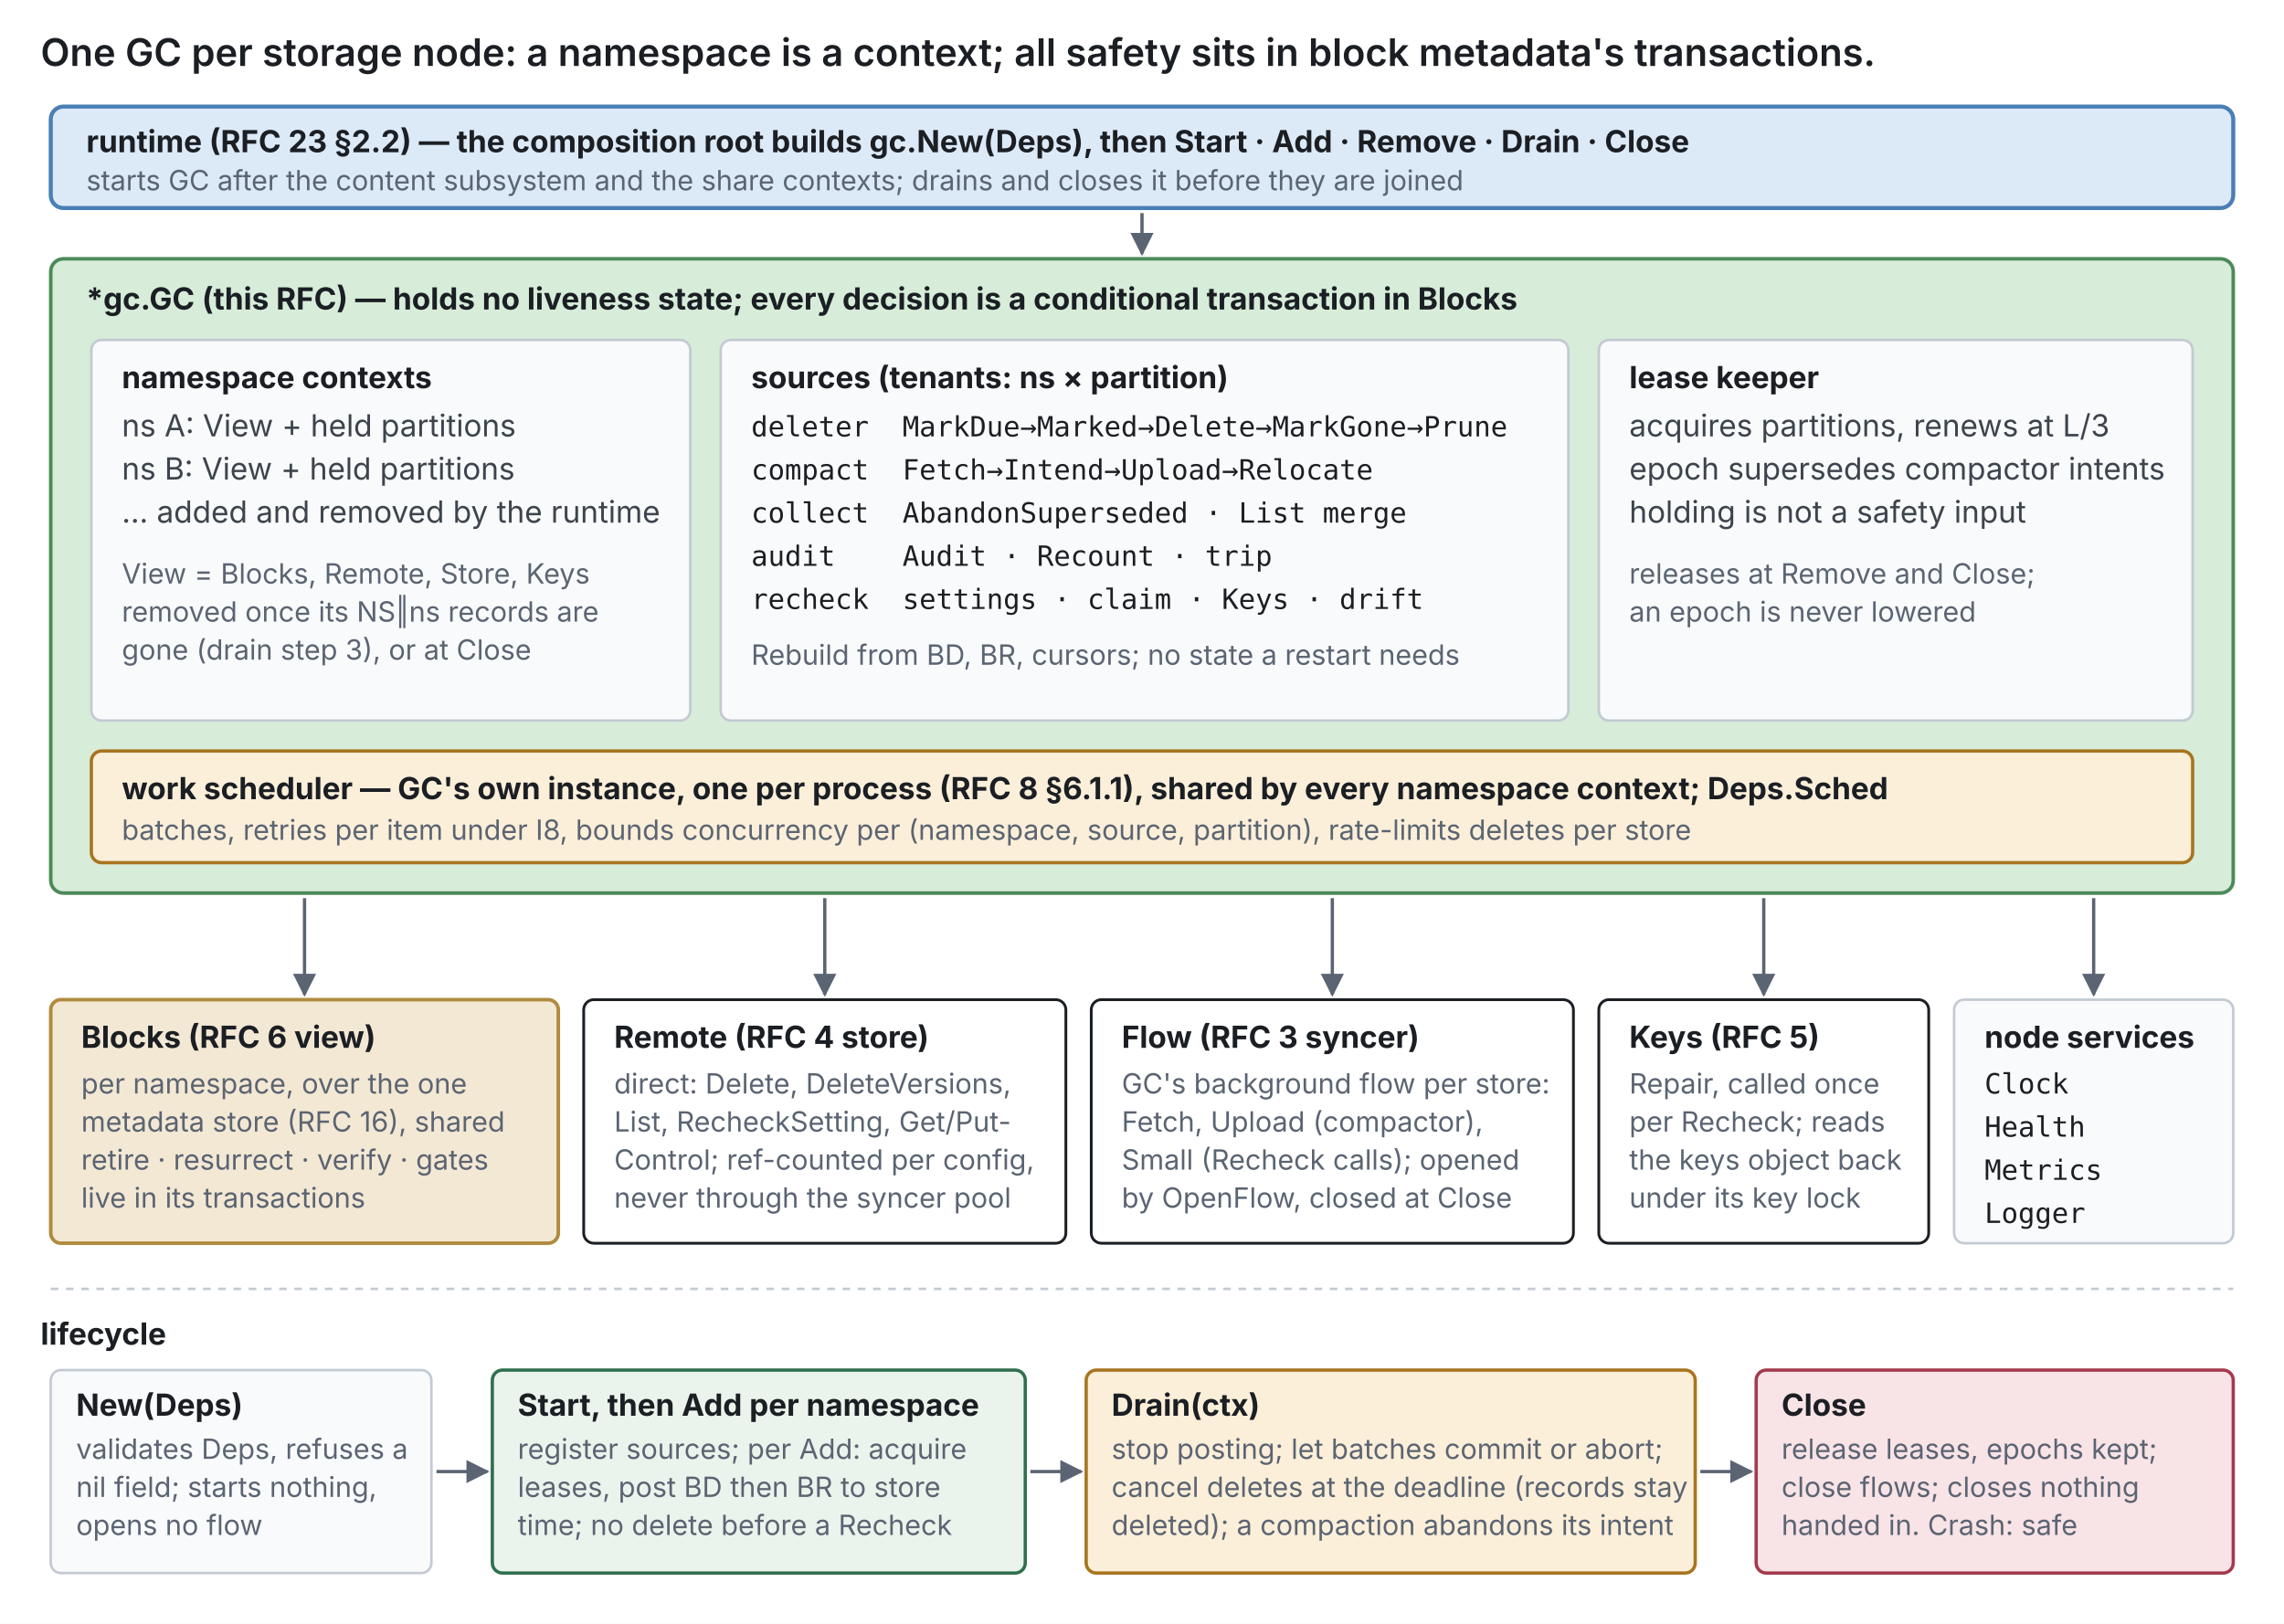
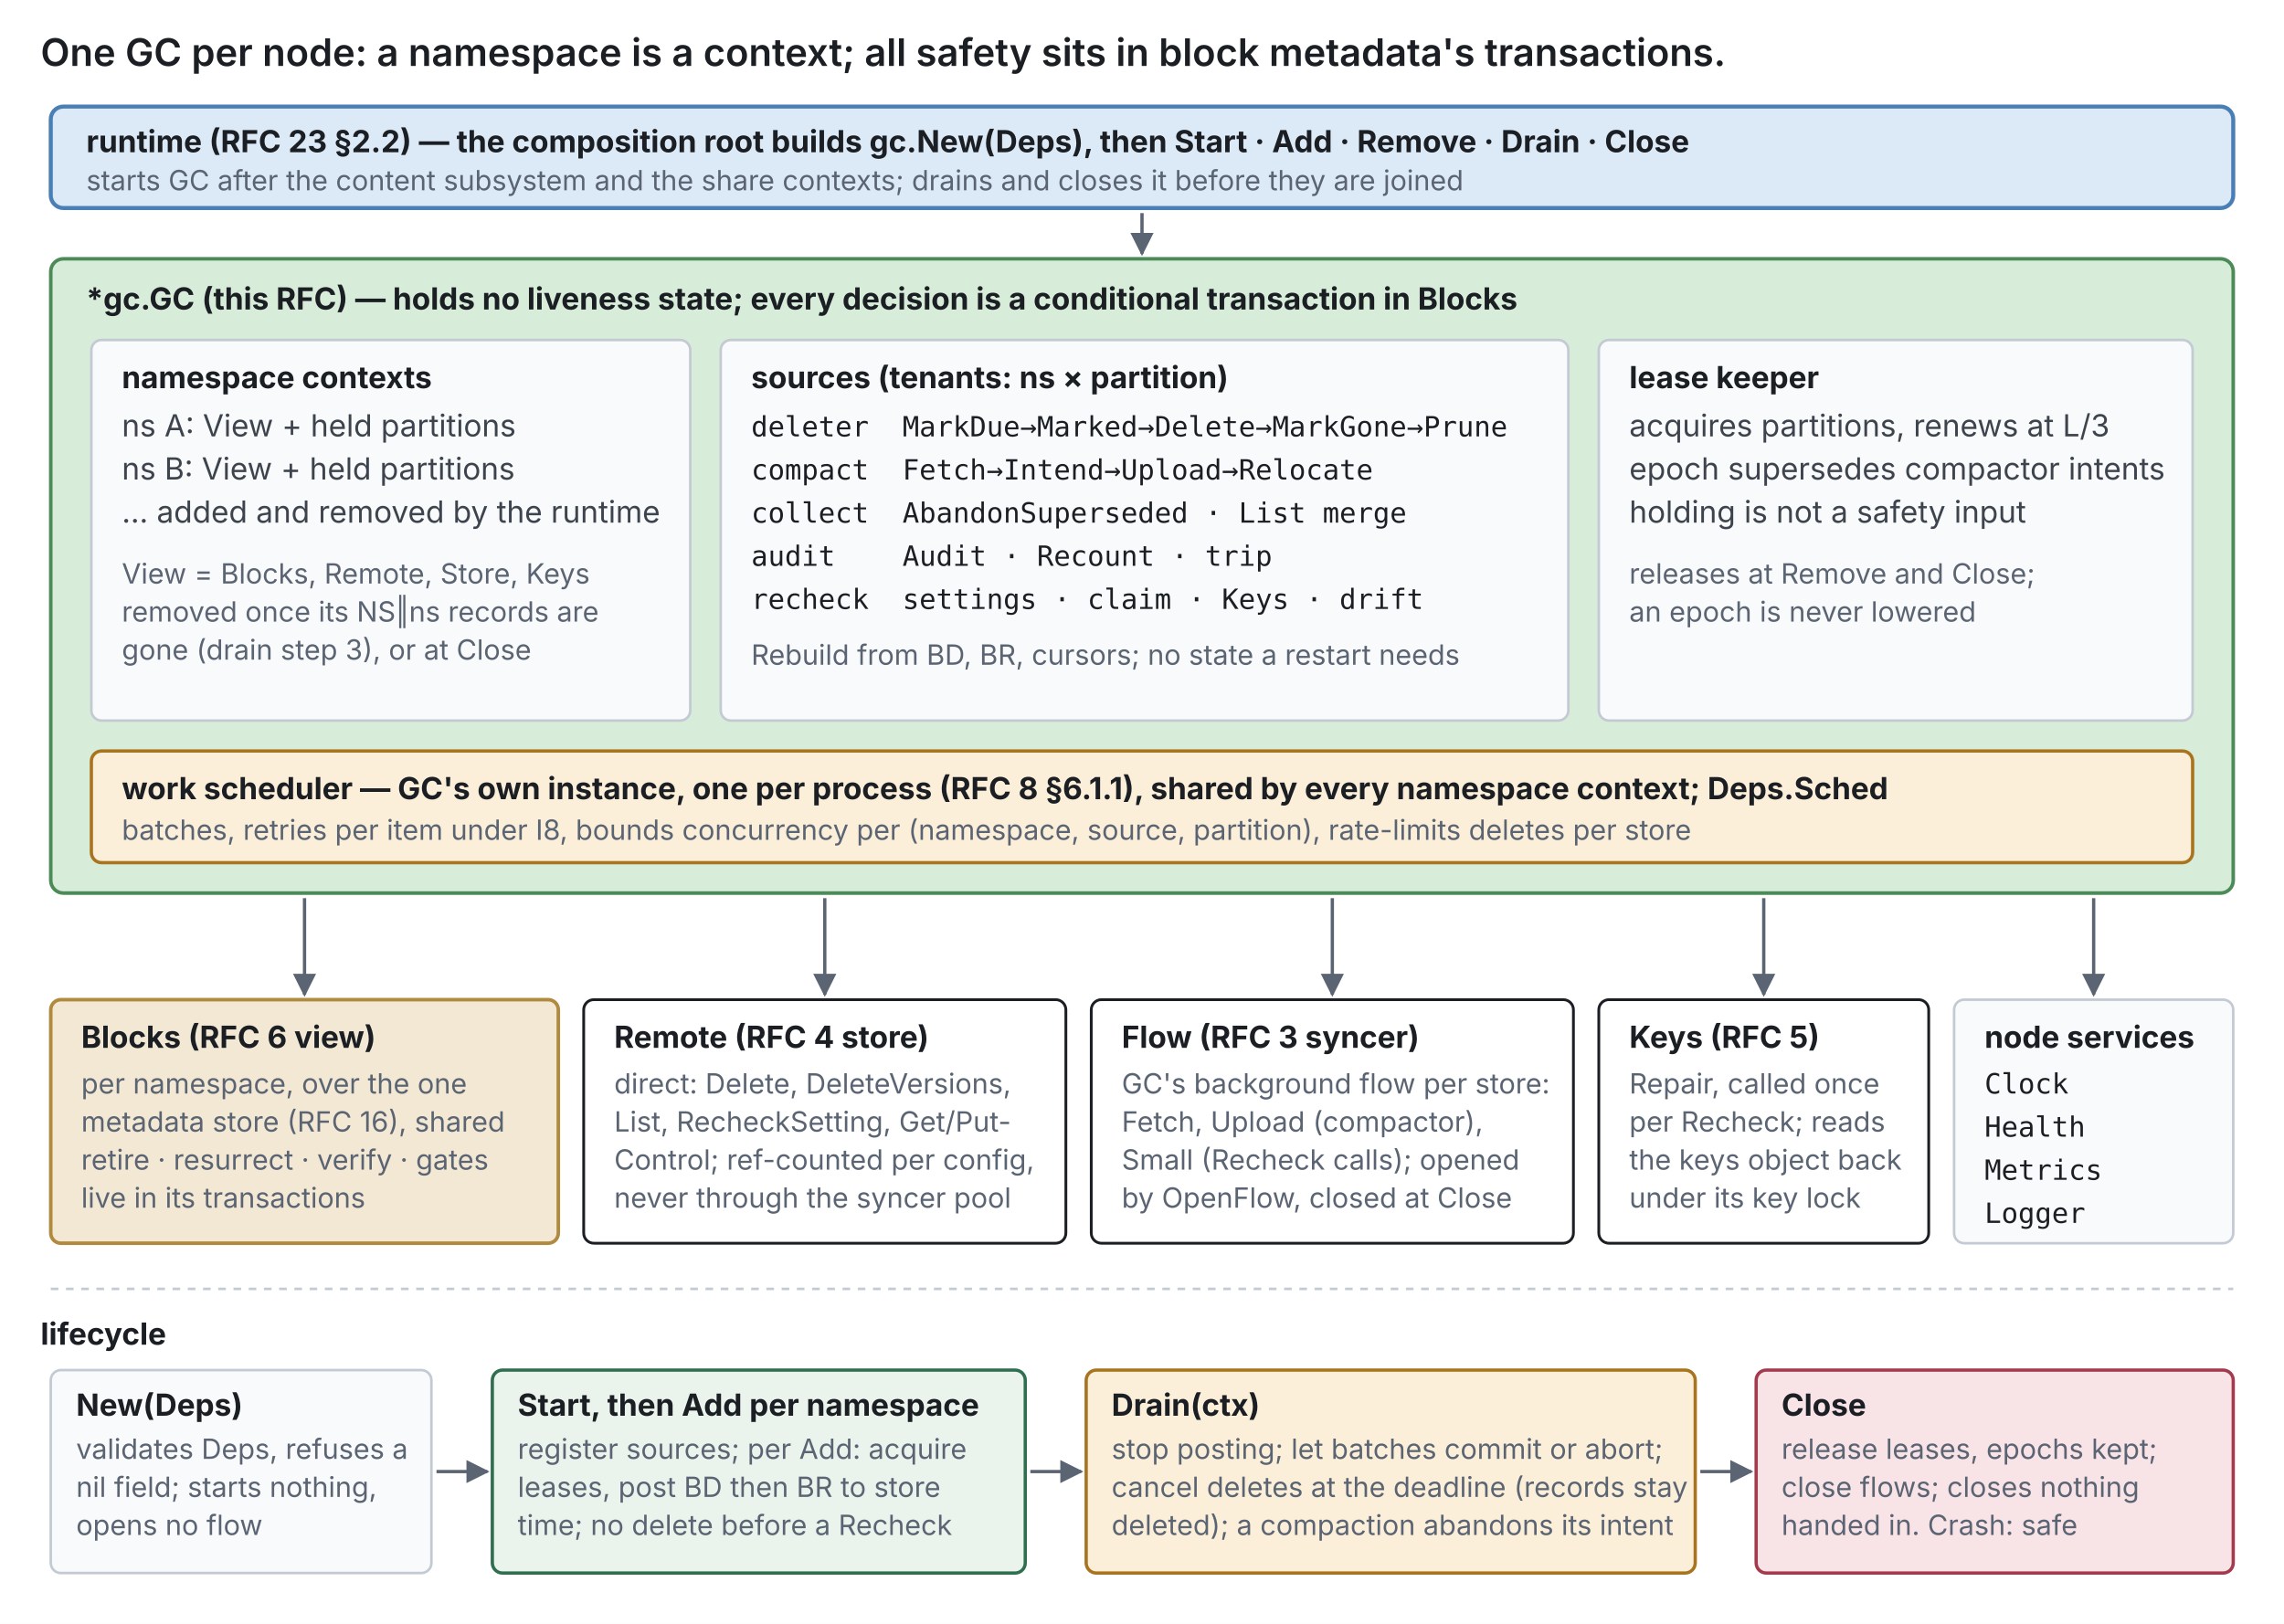
<svg xmlns="http://www.w3.org/2000/svg" xml:space="preserve" viewBox="0 0 900 640" width="900" height="640" font-family="system-ui,-apple-system,Segoe UI,sans-serif">
  <defs>
    <style>
.t{font-size:15px;font-weight:600;fill:#1b1f24}.h{font-size:12px;font-weight:700;fill:#1b1f24}
.l{font-size:12px;fill:#3d444d}.s{font-size:11px;fill:#5b6472}
.m{font-family:ui-monospace,SFMono-Regular,Menlo,monospace;font-size:11px;fill:#1b1f24}
.vfs{fill:#dce9f7;stroke:#4a7fb5;stroke-width:1.6}.meta{fill:#f3e8d4;stroke:#b08a3e;stroke-width:1.4}
.data{fill:#d7ecd9;stroke:#4c8a58;stroke-width:1.4}.ext{fill:#f9fafb;stroke:#c3cad3;stroke-width:1}
.p{fill:#ffffff;stroke:#1b1f24;stroke-width:1.1}.k{fill:#fbefd9;stroke:#a8741f;stroke-width:1.3}.r{fill:#f8e3e6;stroke:#a33a4d;stroke-width:1.3}
.a{fill:#eaf4ec;stroke:#2f6f4f;stroke-width:1.3}
.arr{stroke:#5b6472;stroke-width:1.3;fill:none;marker-end:url(#h)}.dash{stroke:#a33a4d;stroke-width:1.2;stroke-dasharray:5 3;fill:none;marker-end:url(#h)}
.lane{stroke:#c3cad3;stroke-width:1;stroke-dasharray:3 3}
</style>
    <marker id="h" viewBox="0 0 10 10" refX="9" refY="5" markerWidth="7" markerHeight="7" orient="auto-start-reverse">
      <path d="M0 0L10 5L0 10z" fill="#5b6472" />
    </marker>
  </defs>
  <rect width="900" height="640" fill="#ffffff" />
-   <text x="16" y="26" class="t">One GC per storage node: a namespace is a context; all safety sits in block metadata's transactions.</text>
+   <text x="16" y="26" class="t">One GC per node: a namespace is a context; all safety sits in block metadata's transactions.</text>
  <rect x="20" y="42" width="860" height="40" rx="5" class="vfs" />
  <text x="34" y="60" class="h">runtime (RFC 23 §2.2) — the composition root builds gc.New(Deps), then Start · Add · Remove · Drain · Close</text>
  <text x="34" y="75" class="s">starts GC after the content subsystem and the share contexts; drains and closes it before they are joined</text>
  <path d="M450 84V100" class="arr" />
  <rect x="20" y="102" width="860" height="250" rx="5" class="data" />
  <text x="34" y="122" class="h">*gc.GC (this RFC) — holds no liveness state; every decision is a conditional transaction in Blocks</text>
  <rect x="36" y="134" width="236" height="150" rx="4" class="ext" />
  <text x="48" y="153" class="h">namespace contexts</text>
  <text x="48" y="172" class="l">ns A: View + held partitions</text>
  <text x="48" y="189" class="l">ns B: View + held partitions</text>
  <text x="48" y="206" class="l">… added and removed by the runtime</text>
  <text x="48" y="230" class="s">View = Blocks, Remote, Store, Keys</text>
  <text x="48" y="245" class="s">removed once its NS‖ns records are</text>
  <text x="48" y="260" class="s">gone (drain step 3), or at Close</text>
  <rect x="284" y="134" width="334" height="150" rx="4" class="ext" />
  <text x="296" y="153" class="h">sources (tenants: ns × partition)</text>
  <text x="296" y="172" class="m">deleter  MarkDue→Marked→Delete→MarkGone→Prune</text>
  <text x="296" y="189" class="m">compact  Fetch→Intend→Upload→Relocate</text>
  <text x="296" y="206" class="m">collect  AbandonSuperseded · List merge</text>
  <text x="296" y="223" class="m">audit    Audit · Recount · trip</text>
  <text x="296" y="240" class="m">recheck  settings · claim · Keys · drift</text>
  <text x="296" y="262" class="s">Rebuild from BD, BR, cursors; no state a restart needs</text>
  <rect x="630" y="134" width="234" height="150" rx="4" class="ext" />
  <text x="642" y="153" class="h">lease keeper</text>
  <text x="642" y="172" class="l">acquires partitions, renews at L/3</text>
  <text x="642" y="189" class="l">epoch supersedes compactor intents</text>
  <text x="642" y="206" class="l">holding is not a safety input</text>
  <text x="642" y="230" class="s">releases at Remove and Close;</text>
  <text x="642" y="245" class="s">an epoch is never lowered</text>
  <rect x="36" y="296" width="828" height="44" rx="4" class="k" />
  <text x="48" y="315" class="h">work scheduler — GC's own instance, one per process (RFC 8 §6.1.1), shared by every namespace context; Deps.Sched</text>
  <text x="48" y="331" class="s">batches, retries per item under I8, bounds concurrency per (namespace, source, partition), rate-limits deletes per store</text>
  <path d="M120 354V392" class="arr" />
  <path d="M325 354V392" class="arr" />
  <path d="M525 354V392" class="arr" />
  <path d="M695 354V392" class="arr" />
  <path d="M825 354V392" class="arr" />
  <rect x="20" y="394" width="200" height="96" rx="4" class="meta" />
  <text x="32" y="413" class="h">Blocks (RFC 6 view)</text>
  <text x="32" y="431" class="s">per namespace, over the one</text>
  <text x="32" y="446" class="s">metadata store (RFC 16), shared</text>
  <text x="32" y="461" class="s">retire · resurrect · verify · gates</text>
  <text x="32" y="476" class="s">live in its transactions</text>
  <rect x="230" y="394" width="190" height="96" rx="4" class="p" />
  <text x="242" y="413" class="h">Remote (RFC 4 store)</text>
  <text x="242" y="431" class="s">direct: Delete, DeleteVersions,</text>
  <text x="242" y="446" class="s">List, RecheckSetting, Get/Put-</text>
  <text x="242" y="461" class="s">Control; ref-counted per config,</text>
  <text x="242" y="476" class="s">never through the syncer pool</text>
  <rect x="430" y="394" width="190" height="96" rx="4" class="p" />
  <text x="442" y="413" class="h">Flow (RFC 3 syncer)</text>
  <text x="442" y="431" class="s">GC's background flow per store:</text>
  <text x="442" y="446" class="s">Fetch, Upload (compactor),</text>
  <text x="442" y="461" class="s">Small (Recheck calls); opened</text>
  <text x="442" y="476" class="s">by OpenFlow, closed at Close</text>
  <rect x="630" y="394" width="130" height="96" rx="4" class="p" />
  <text x="642" y="413" class="h">Keys (RFC 5)</text>
  <text x="642" y="431" class="s">Repair, called once</text>
  <text x="642" y="446" class="s">per Recheck; reads</text>
  <text x="642" y="461" class="s">the keys object back</text>
  <text x="642" y="476" class="s">under its key lock</text>
  <rect x="770" y="394" width="110" height="96" rx="4" class="ext" />
  <text x="782" y="413" class="h">node services</text>
  <text x="782" y="431" class="m">Clock</text>
  <text x="782" y="448" class="m">Health</text>
  <text x="782" y="465" class="m">Metrics</text>
  <text x="782" y="482" class="m">Logger</text>
  <line x1="20" y1="508" x2="880" y2="508" class="lane" />
  <text x="16" y="530" class="h">lifecycle</text>
  <rect x="20" y="540" width="150" height="80" rx="4" class="ext" />
  <text x="30" y="558" class="h">New(Deps)</text>
  <text x="30" y="575" class="s">validates Deps, refuses a</text>
  <text x="30" y="590" class="s">nil field; starts nothing,</text>
  <text x="30" y="605" class="s">opens no flow</text>
  <path d="M172 580H192" class="arr" />
  <rect x="194" y="540" width="210" height="80" rx="4" class="a" />
  <text x="204" y="558" class="h">Start, then Add per namespace</text>
  <text x="204" y="575" class="s">register sources; per Add: acquire</text>
  <text x="204" y="590" class="s">leases, post BD then BR to store</text>
  <text x="204" y="605" class="s">time; no delete before a Recheck</text>
  <path d="M406 580H426" class="arr" />
  <rect x="428" y="540" width="240" height="80" rx="4" class="k" />
  <text x="438" y="558" class="h">Drain(ctx)</text>
  <text x="438" y="575" class="s">stop posting; let batches commit or abort;</text>
  <text x="438" y="590" class="s">cancel deletes at the deadline (records stay</text>
  <text x="438" y="605" class="s">deleted); a compaction abandons its intent</text>
  <path d="M670 580H690" class="arr" />
  <rect x="692" y="540" width="188" height="80" rx="4" class="r" />
  <text x="702" y="558" class="h">Close</text>
  <text x="702" y="575" class="s">release leases, epochs kept;</text>
  <text x="702" y="590" class="s">close flows; closes nothing</text>
  <text x="702" y="605" class="s">handed in. Crash: safe</text>
</svg>
